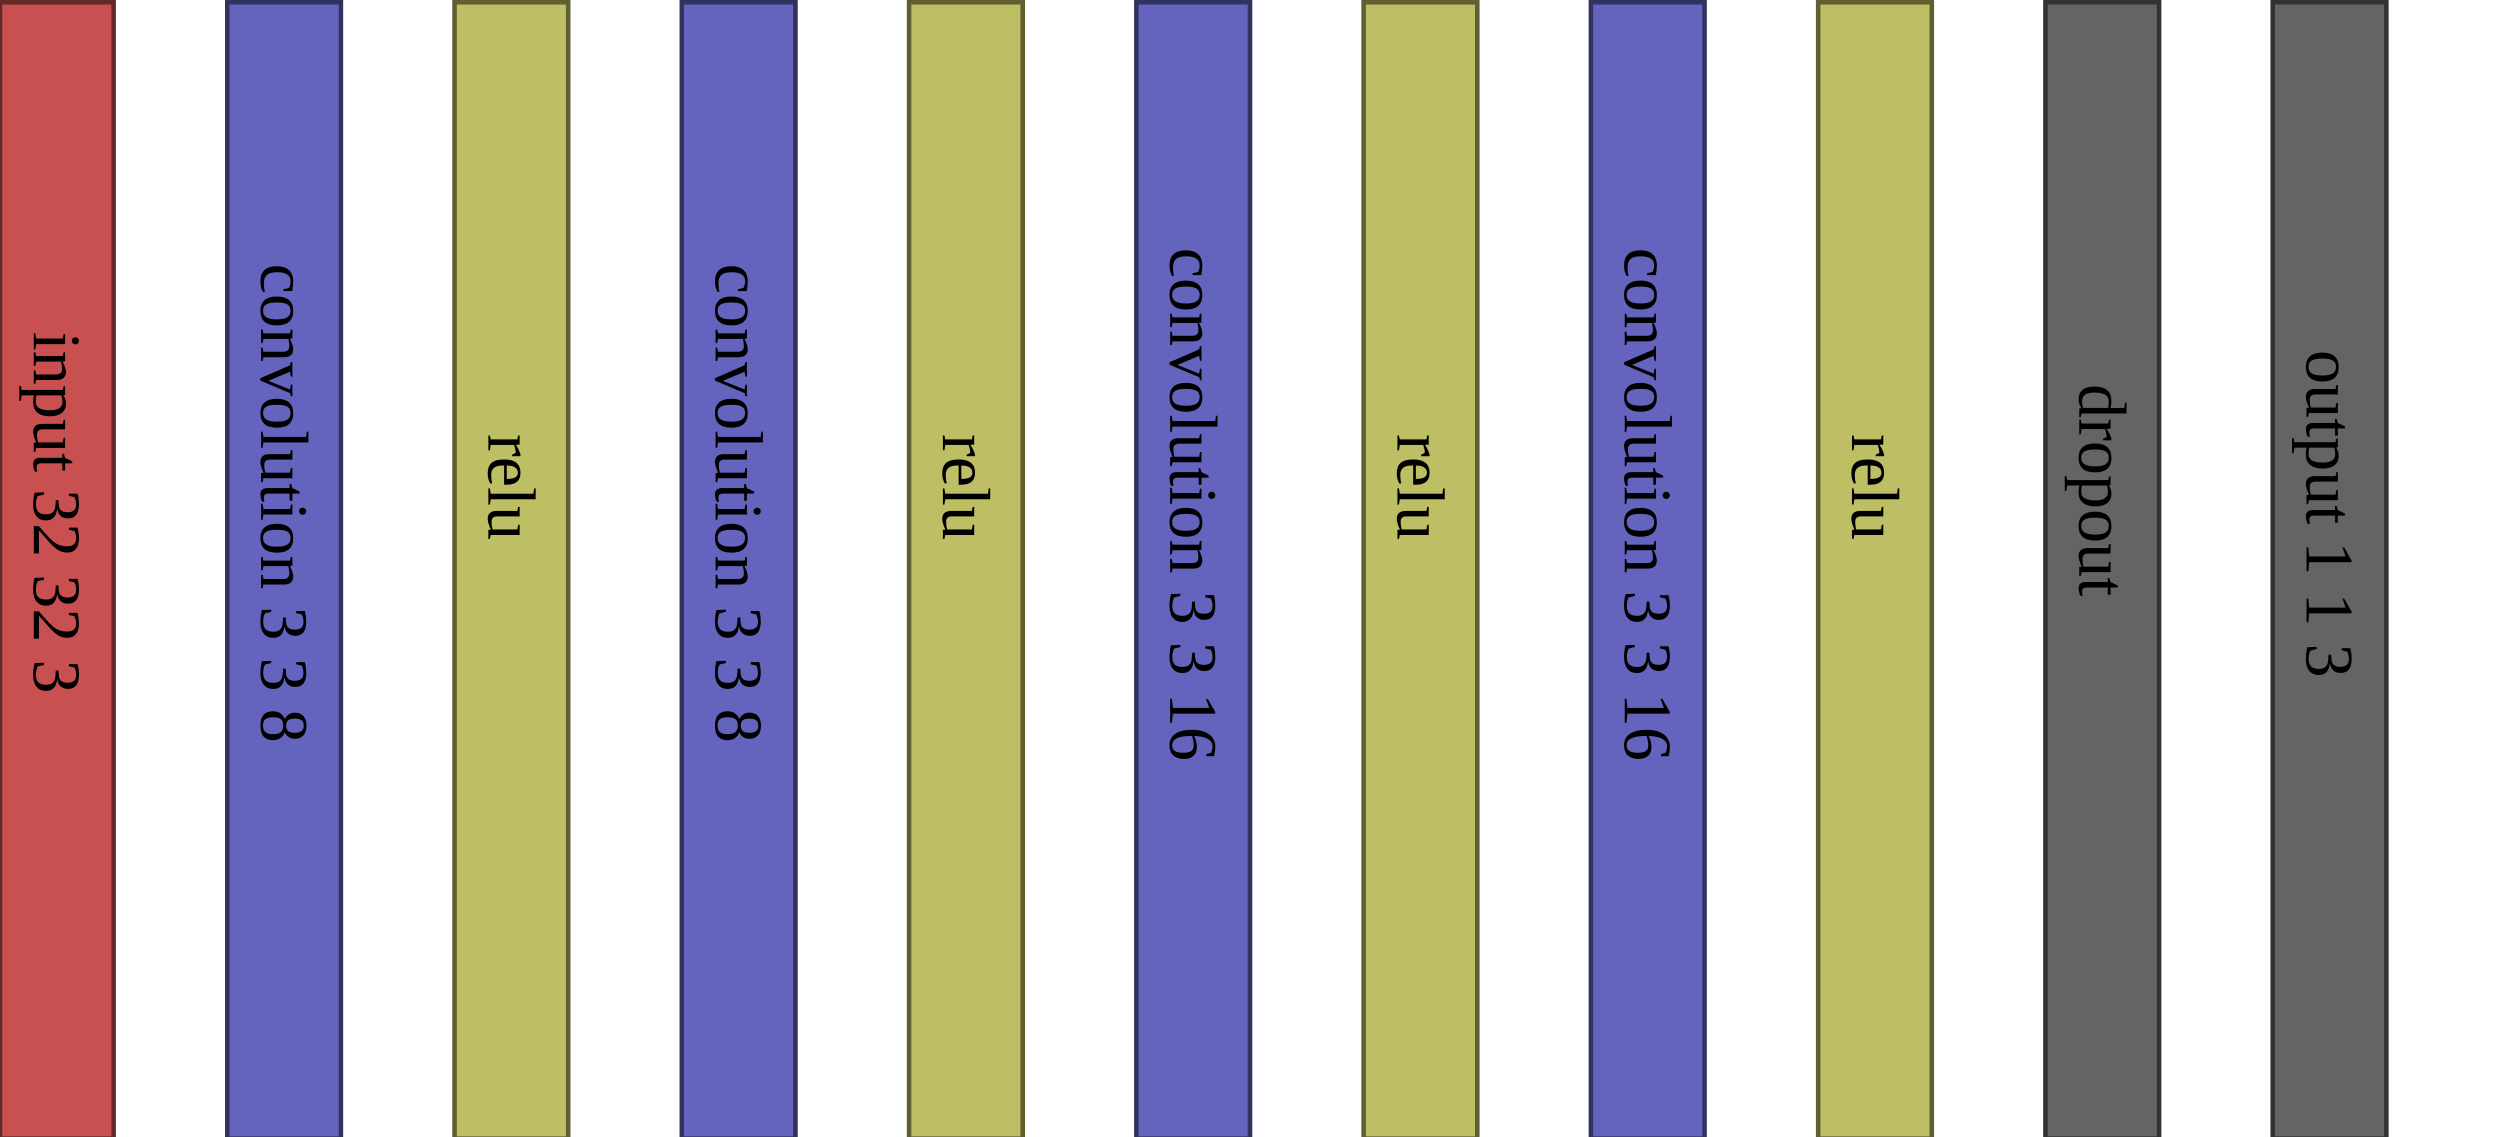
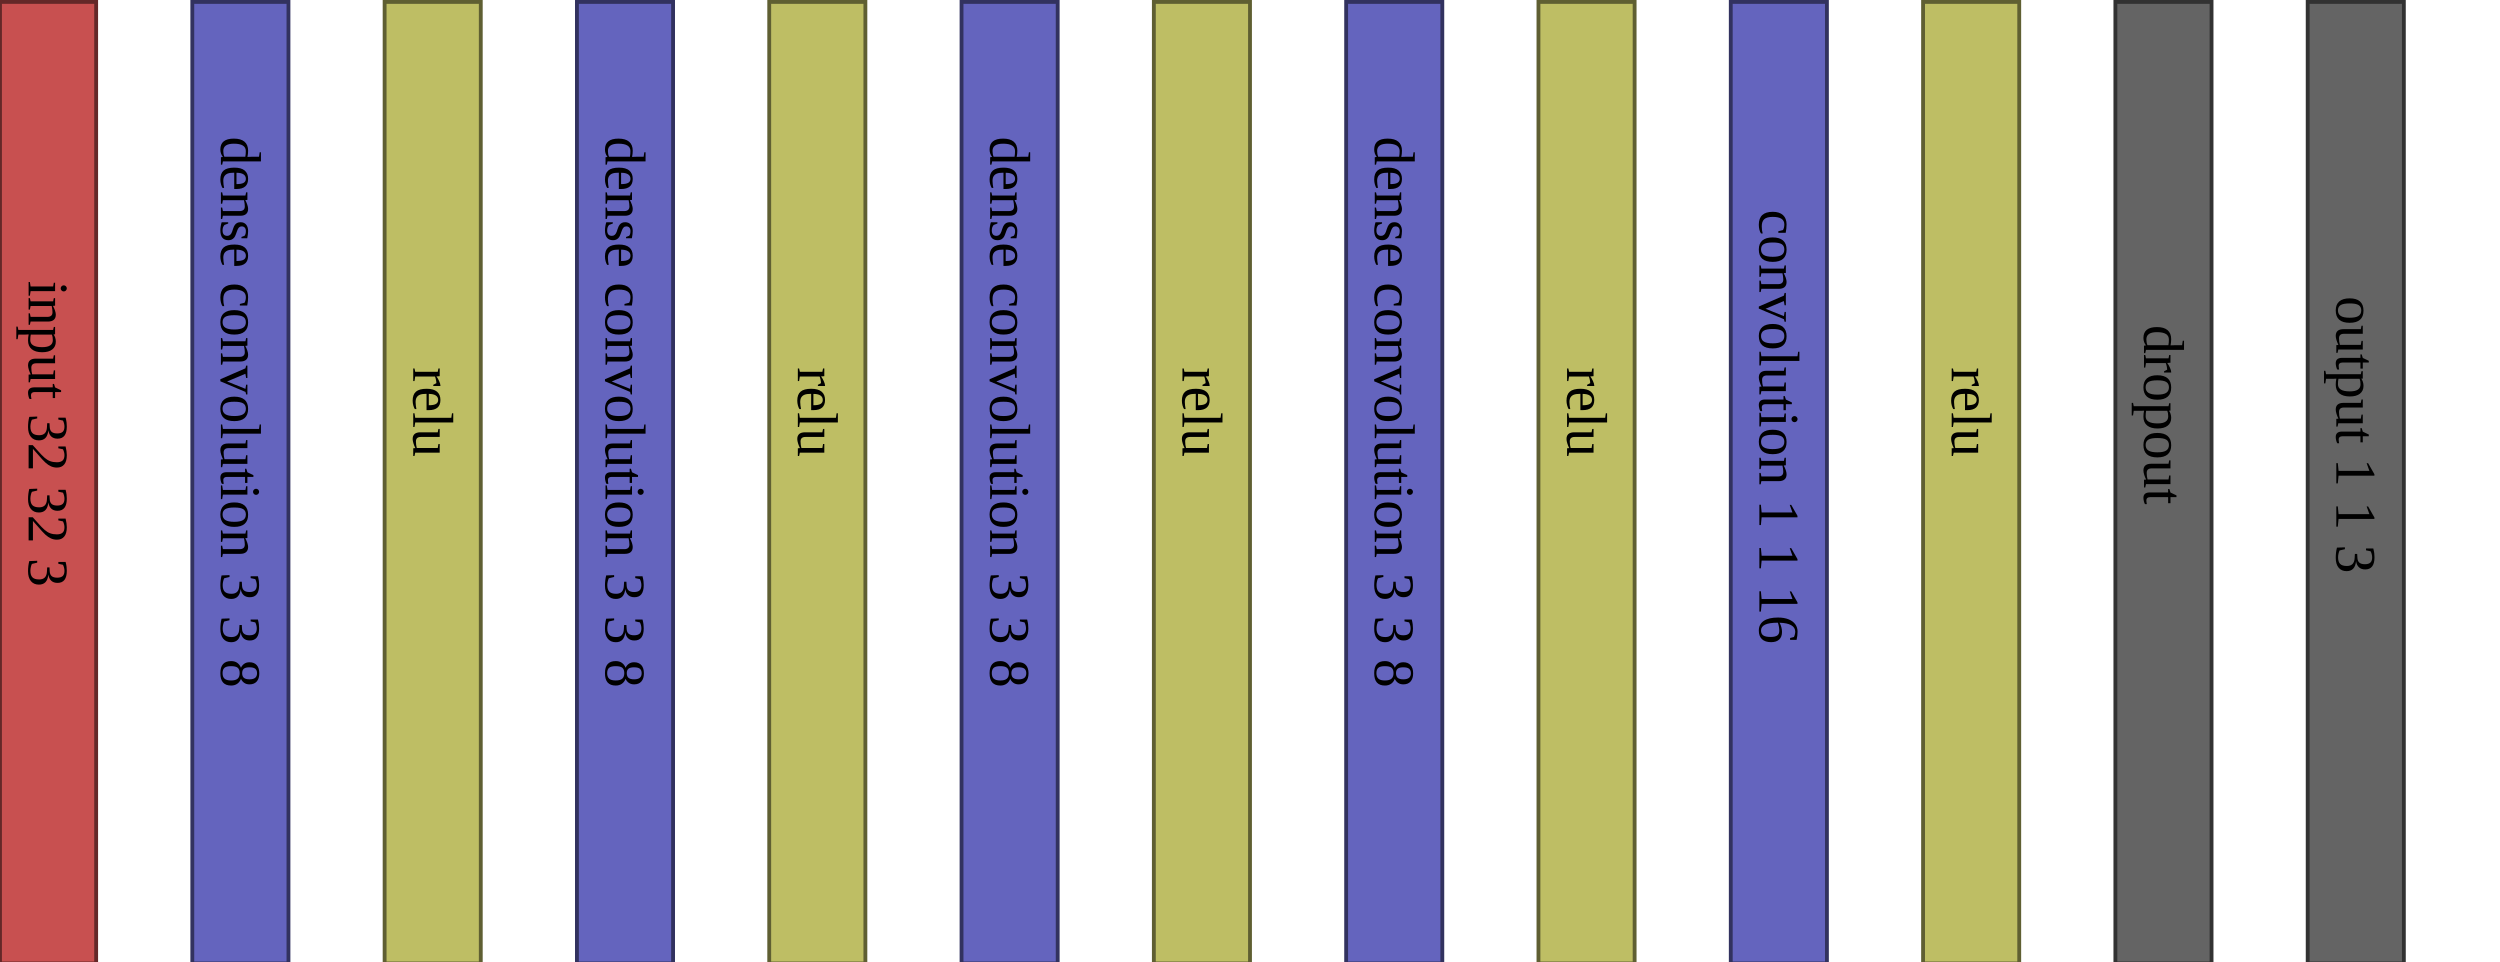
- <svg xmlns="http://www.w3.org/2000/svg" version="1.1" width="1100" height="500">
+ <svg xmlns="http://www.w3.org/2000/svg" version="1.1" width="1300" height="500">
  <rect x="0" y="1" width="50" height="500" fill="rgb(200,80,80)" stroke-width="2" stroke="rgb(100,40,40)" />
  <text x="25" y="146" style="font-size: 30px; writing-mode: tb; ">input 32 32 3 </text>
  <rect x="100" y="1" width="50" height="500" fill="rgb(100,100,190)" stroke-width="2" stroke="rgb(50,50,95)" />
-   <text x="125" y="116" style="font-size: 30px; writing-mode: tb; ">convolution 3 3 8 </text>
+   <text x="125" y="71" style="font-size: 30px; writing-mode: tb; ">dense convolution 3 3 8 </text>
  <rect x="200" y="1" width="50" height="500" fill="rgb(190,190,100)" stroke-width="2" stroke="rgb(95,95,50)" />
  <text x="225" y="191" style="font-size: 30px; writing-mode: tb; ">relu    </text>
  <rect x="300" y="1" width="50" height="500" fill="rgb(100,100,190)" stroke-width="2" stroke="rgb(50,50,95)" />
-   <text x="325" y="116" style="font-size: 30px; writing-mode: tb; ">convolution 3 3 8 </text>
+   <text x="325" y="71" style="font-size: 30px; writing-mode: tb; ">dense convolution 3 3 8 </text>
  <rect x="400" y="1" width="50" height="500" fill="rgb(190,190,100)" stroke-width="2" stroke="rgb(95,95,50)" />
  <text x="425" y="191" style="font-size: 30px; writing-mode: tb; ">relu    </text>
  <rect x="500" y="1" width="50" height="500" fill="rgb(100,100,190)" stroke-width="2" stroke="rgb(50,50,95)" />
-   <text x="525" y="109" style="font-size: 30px; writing-mode: tb; ">convolution 3 3 16 </text>
+   <text x="525" y="71" style="font-size: 30px; writing-mode: tb; ">dense convolution 3 3 8 </text>
  <rect x="600" y="1" width="50" height="500" fill="rgb(190,190,100)" stroke-width="2" stroke="rgb(95,95,50)" />
  <text x="625" y="191" style="font-size: 30px; writing-mode: tb; ">relu    </text>
  <rect x="700" y="1" width="50" height="500" fill="rgb(100,100,190)" stroke-width="2" stroke="rgb(50,50,95)" />
-   <text x="725" y="109" style="font-size: 30px; writing-mode: tb; ">convolution 3 3 16 </text>
+   <text x="725" y="71" style="font-size: 30px; writing-mode: tb; ">dense convolution 3 3 8 </text>
  <rect x="800" y="1" width="50" height="500" fill="rgb(190,190,100)" stroke-width="2" stroke="rgb(95,95,50)" />
  <text x="825" y="191" style="font-size: 30px; writing-mode: tb; ">relu    </text>
-   <rect x="900" y="1" width="50" height="500" fill="rgb(100,100,100)" stroke-width="2" stroke="rgb(50,50,50)" />
-   <text x="925" y="169" style="font-size: 30px; writing-mode: tb; ">dropout    </text>
-   <rect x="1000" y="1" width="50" height="500" fill="rgb(100,100,100)" stroke-width="2" stroke="rgb(50,50,50)" />
-   <text x="1025" y="154" style="font-size: 30px; writing-mode: tb; ">output 1 1 3 </text>
+   <rect x="900" y="1" width="50" height="500" fill="rgb(100,100,190)" stroke-width="2" stroke="rgb(50,50,95)" />
+   <text x="925" y="109" style="font-size: 30px; writing-mode: tb; ">convolution 1 1 16 </text>
+   <rect x="1000" y="1" width="50" height="500" fill="rgb(190,190,100)" stroke-width="2" stroke="rgb(95,95,50)" />
+   <text x="1025" y="191" style="font-size: 30px; writing-mode: tb; ">relu    </text>
+   <rect x="1100" y="1" width="50" height="500" fill="rgb(100,100,100)" stroke-width="2" stroke="rgb(50,50,50)" />
+   <text x="1125" y="169" style="font-size: 30px; writing-mode: tb; ">dropout    </text>
+   <rect x="1200" y="1" width="50" height="500" fill="rgb(100,100,100)" stroke-width="2" stroke="rgb(50,50,50)" />
+   <text x="1225" y="154" style="font-size: 30px; writing-mode: tb; ">output 1 1 3 </text>
</svg>
